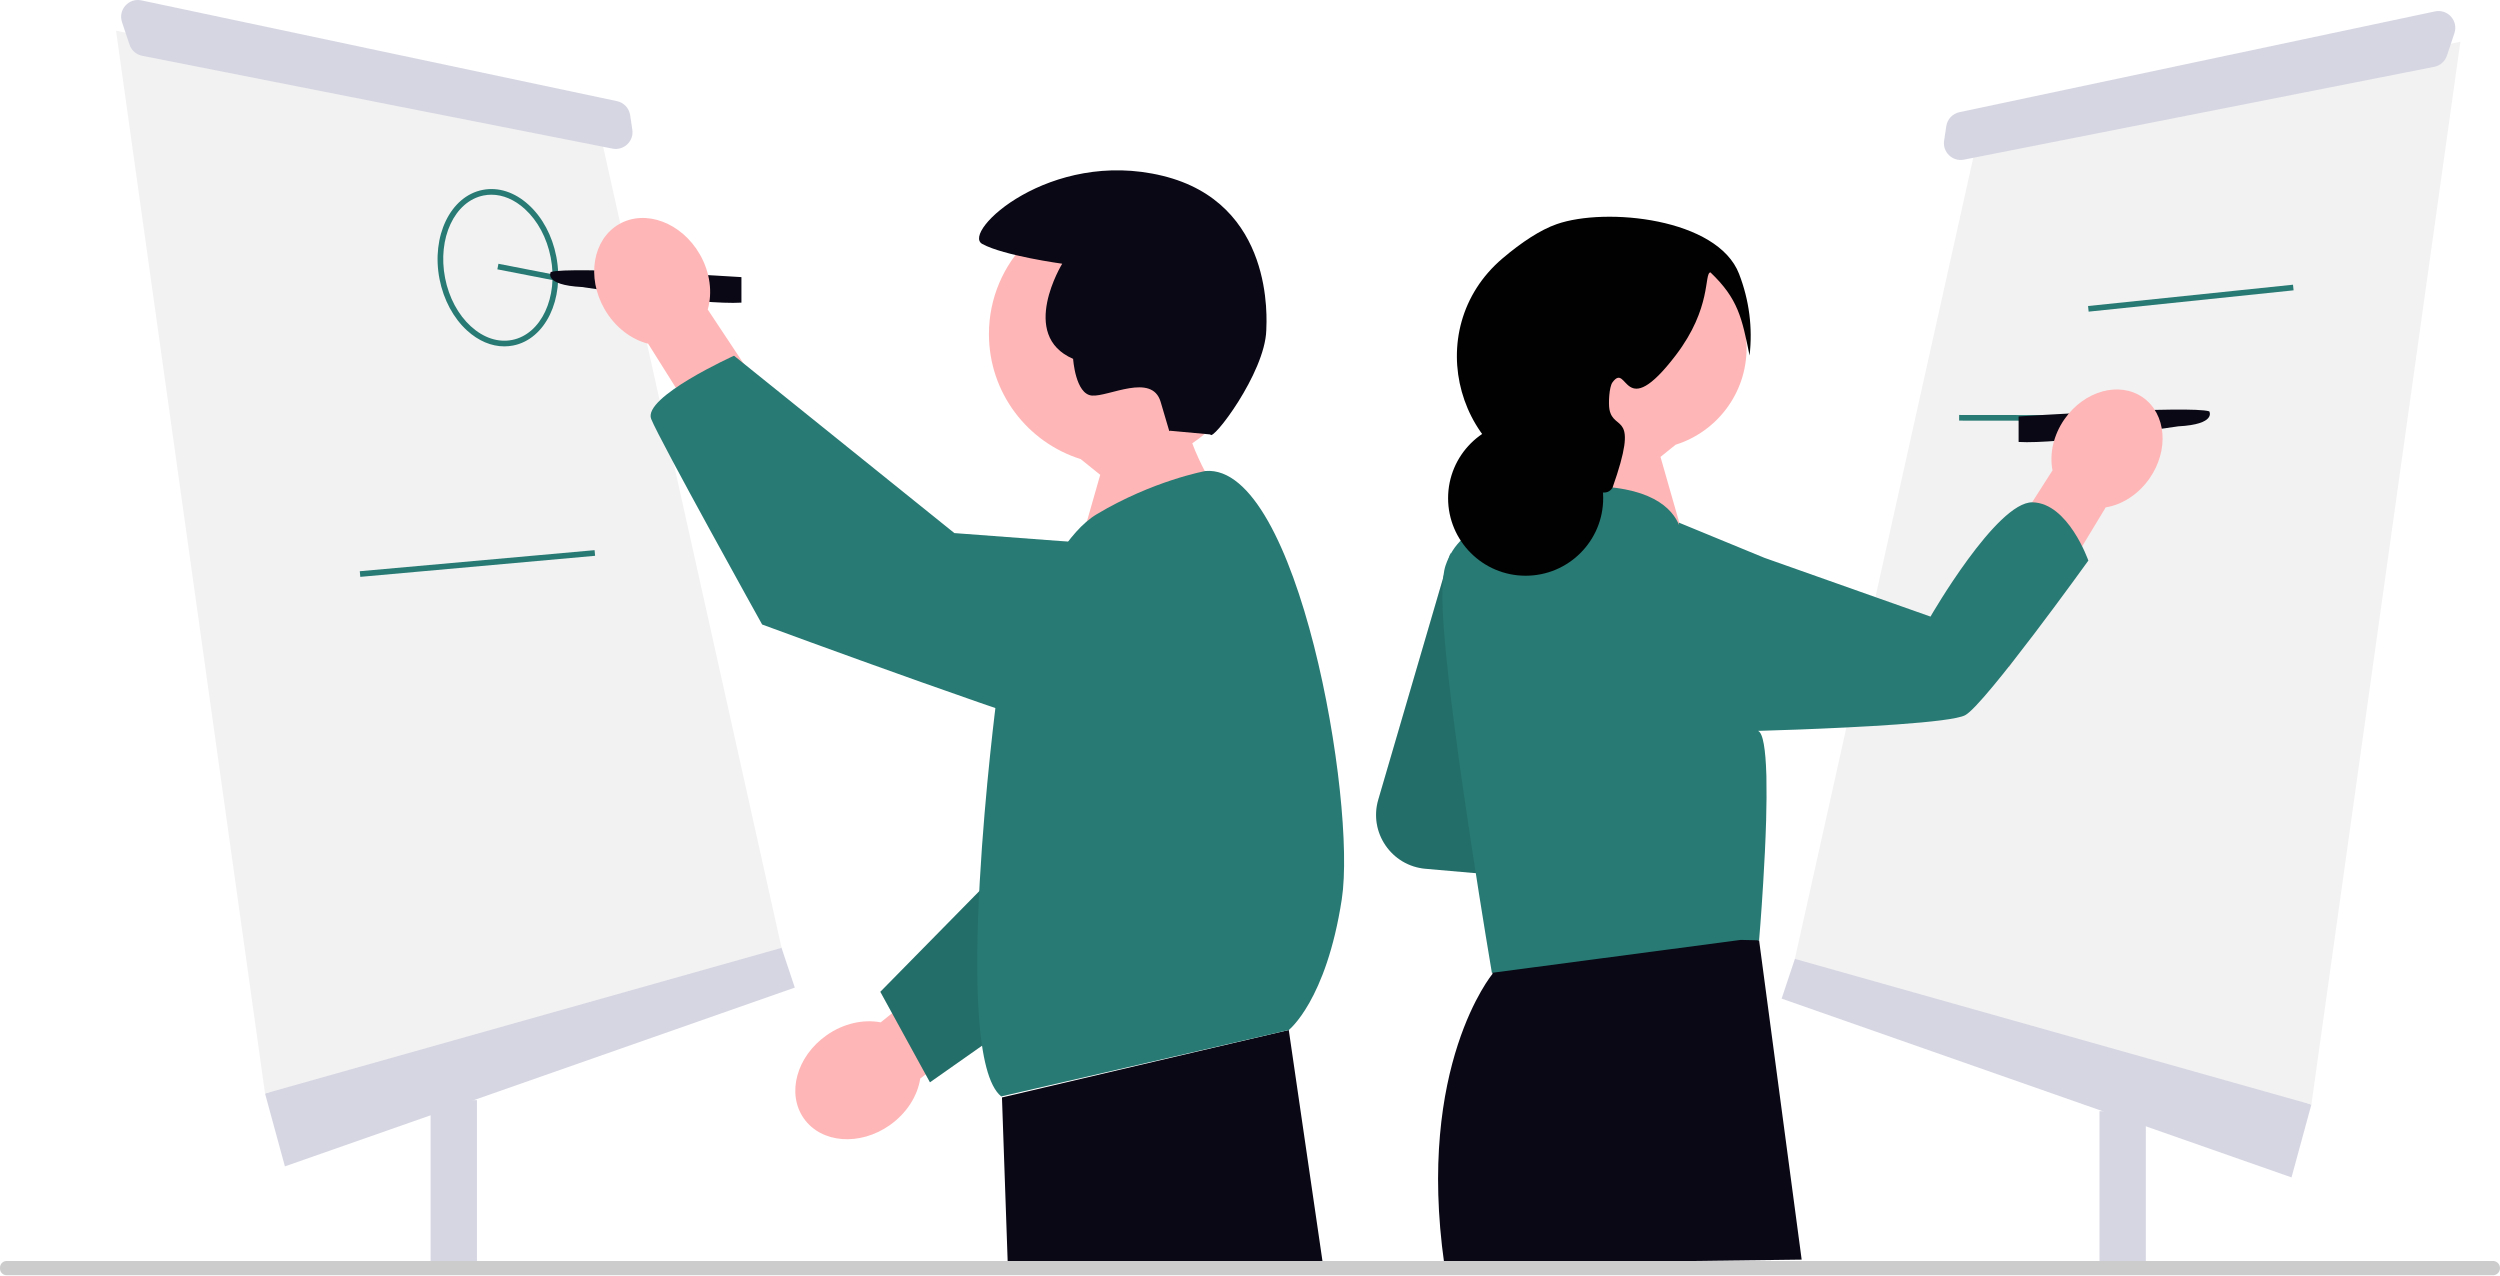
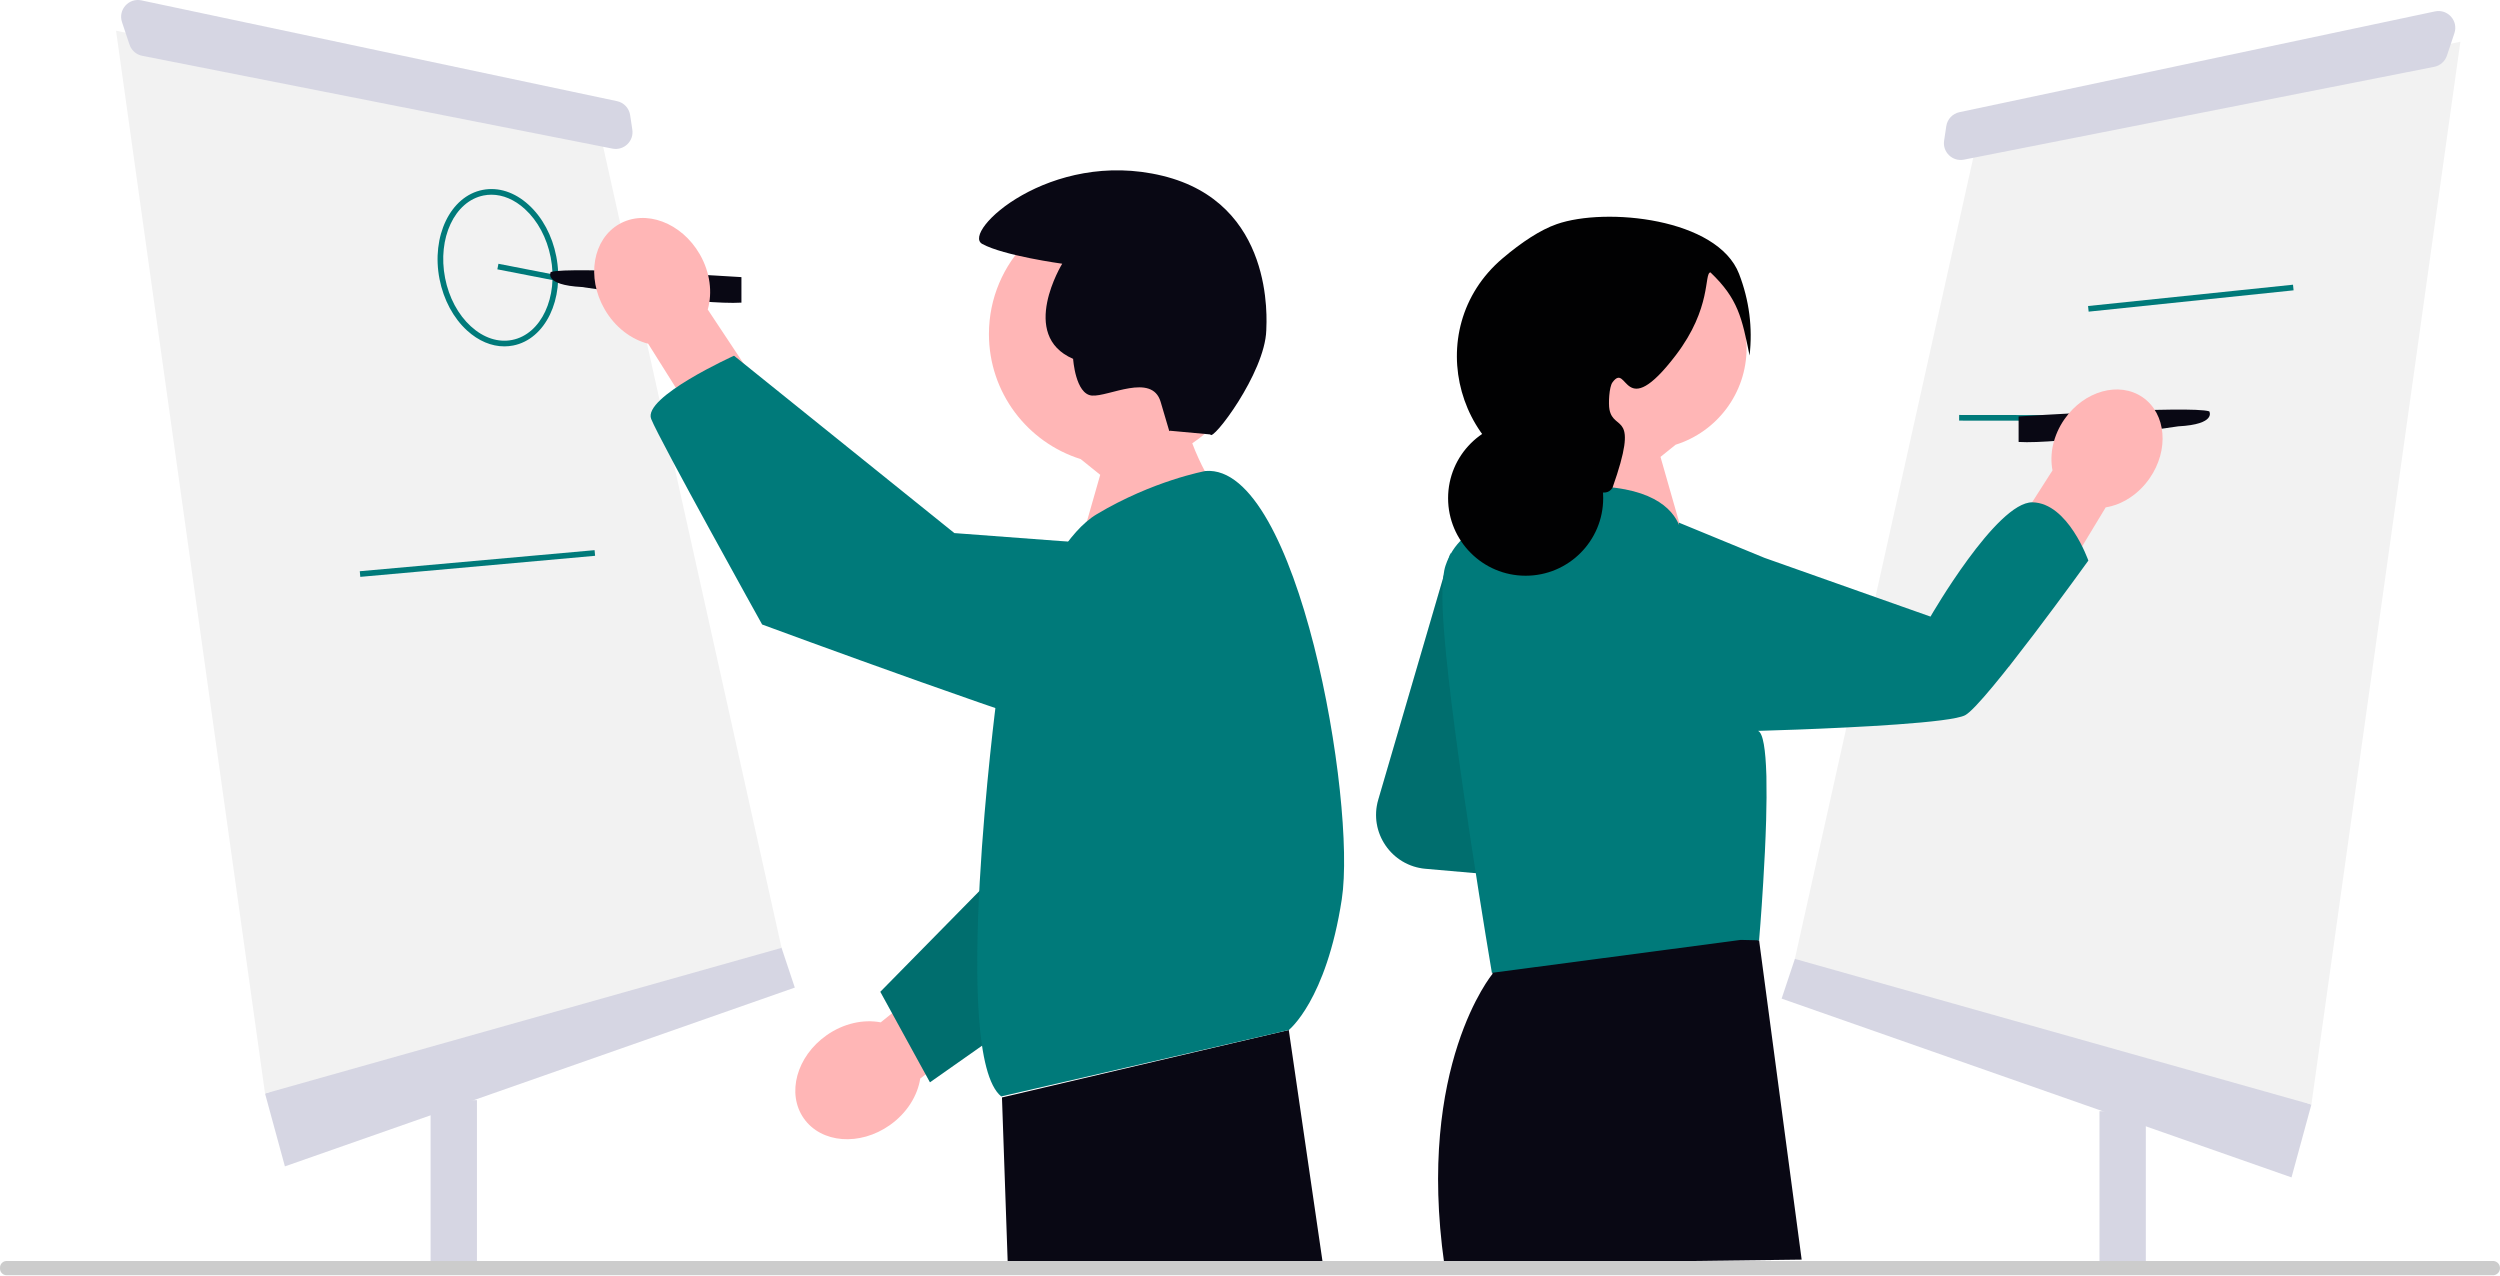
<svg xmlns="http://www.w3.org/2000/svg" width="1158.891" height="591.138" viewBox="0 0 1158.891 591.138" role="img" artist="Katerina Limpitsouni" source="https://undraw.co/">
  <rect x="973.228" y="515.098" width="21.487" height="71.079" fill="#d6d6e3" />
  <polygon points="850.443 432.219 832.026 444.497 825.886 462.915 1062.247 545.795 1071.456 512.029 850.443 432.219" fill="#d6d6e3" />
  <polygon points="916.44 65.398 832.026 444.497 1071.456 512.029 1140.523 19.354 916.44 65.398" fill="#f2f2f2" />
  <path d="M1128.406,30.975l-218.004,43.027c-5.282,1.043-10.002-3.466-9.201-8.791l1.016-6.755c.483-3.209,2.907-5.782,6.081-6.454l220.469-46.714c5.883-1.247,10.896,4.367,8.994,10.072l-3.481,10.442c-.885,2.656-3.129,4.631-5.875,5.173Z" fill="#d6d6e3" />
-   <rect x="962.772" y="137.825" width="2.625" height="111.829" transform="translate(769.1851 1157.59) rotate(-89.93103)" fill="#287a74" />
-   <rect x="967.811" y="136.907" width="95.516" height="2.627" transform="translate(-8.85049 105.8179) rotate(-5.93875)" fill="#287a74" />
-   <path d="M672.367,256.307l-33.464,114.392c-4.444,15.19,6.119,30.649,21.886,32.029l36.517,3.196-24.939-149.618Z" fill="#287a74" />
+   <rect x="962.772" y="137.825" width="2.625" height="111.829" transform="translate(769.1851 1157.59) rotate(-89.93103)" fill="#007a7a" />
+   <rect x="967.811" y="136.907" width="95.516" height="2.627" transform="translate(-8.85049 105.8179) rotate(-5.93875)" fill="#007a7a" />
+   <path d="M672.367,256.307l-33.464,114.392c-4.444,15.19,6.119,30.649,21.886,32.029l36.517,3.196-24.939-149.618Z" fill="#007a7a" />
  <path d="M672.367,256.307l-33.464,114.392c-4.444,15.19,6.119,30.649,21.886,32.029l36.517,3.196-24.939-149.618Z" opacity=".1" />
  <path d="M935.737,204.871v-11.826s79.763-5.144,88.388-2.36c0,0,3.536,5.991-14.398,6.947,0,0-55.808,8.401-73.99,7.239Z" fill="#090814" />
  <path d="M976.103,235.204l-44.762,74.028-21.076-26.702,41.19-64.489c-1.463-7.503.309-16.211,5.545-23.732,9.162-13.159,25.418-17.679,36.308-10.096,10.89,7.583,12.291,24.397,3.128,37.556-5.237,7.521-12.789,12.204-20.334,13.434Z" fill="#ffb6b6" />
  <path d="M697.038,414.662l-5.375,18.282.182,18.537s-35.355,42.523-22.33,134.499l165.657-2.077-19.733-148.001-118.401-21.24Z" fill="#090814" />
  <path d="M715.684,161.324c0-25.945,21.033-46.978,46.978-46.978,25.945,0,46.978,21.033,46.978,46.978,0,21.042-13.835,38.85-32.903,44.831l-7.004,5.643,12.574,44.01-14.652,10.365-46.297-38.581s10.002-12.739,15.365-27.104c-12.677-8.413-21.039-22.809-21.039-39.164Z" fill="#ffb6b6" />
-   <path d="M942.14,232.854c-16.586-.253-47.246,52.974-47.246,52.974l-25.186-8.907-51.799-18.338-39.699-16.339.175,1.2c-.156-.376-.326-.756-.513-1.14-4.173-8.6-16.297-18.718-50.715-16.712l-16.207,12.792-2.204,1.752s-10.226-.885-20.416,3.18c-7.372,2.963-14.743,8.492-18.23,18.826-1.807,5.33-1.807,16.351-.723,30.353,3.921,50.697,22.193,158.472,22.193,158.472l115.354-15.27,8.51.199s1.012-11.617,1.915-26.83c.56-8.925,1.066-19.061,1.355-28.818.199-7.155.253-14.093.126-20.199-.018-.38-.018-.759-.036-1.139-.343-11.147-1.463-19.223-3.866-20.109,0,0,7.462-.199,18.23-.596,26.017-.976,71.366-3.162,77.834-6.685,9.142-4.969,57.075-71.655,57.075-71.655,0,0-9.323-26.74-25.927-27.011Z" fill="#287a74" />
+   <path d="M942.14,232.854c-16.586-.253-47.246,52.974-47.246,52.974l-25.186-8.907-51.799-18.338-39.699-16.339.175,1.2c-.156-.376-.326-.756-.513-1.14-4.173-8.6-16.297-18.718-50.715-16.712l-16.207,12.792-2.204,1.752s-10.226-.885-20.416,3.18c-7.372,2.963-14.743,8.492-18.23,18.826-1.807,5.33-1.807,16.351-.723,30.353,3.921,50.697,22.193,158.472,22.193,158.472l115.354-15.27,8.51.199s1.012-11.617,1.915-26.83c.56-8.925,1.066-19.061,1.355-28.818.199-7.155.253-14.093.126-20.199-.018-.38-.018-.759-.036-1.139-.343-11.147-1.463-19.223-3.866-20.109,0,0,7.462-.199,18.23-.596,26.017-.976,71.366-3.162,77.834-6.685,9.142-4.969,57.075-71.655,57.075-71.655,0,0-9.323-26.74-25.927-27.011Z" fill="#007a7a" />
  <path d="M811.028,164.792c-3.549-17.361-5.251-26.255-18.15-38.536-3.062.433.808,16.308-16.067,38.422-24.531,32.146-22.086,2.672-29.34,12.574-1.575,2.15-1.915,9.906-1.397,12.574,2.045,10.544,14.147.248,1.397,36.326-1.897,2.806-4.133,2.124-6.986,2.096-.221-.002,1.226-.278-4.191-1.397-2.586-.534-6.205-1.165-10.544-1.896-50.403-8.491-68.2-72.089-29.242-105.177,8.864-7.528,17.563-13.234,25.115-15.877,22.748-7.963,74.577-2.787,84.528,23.053,4.747,12.326,6.332,24.956,4.877,37.837Z" fill="#010102" />
  <circle cx="707.219" cy="230.933" r="35.948" fill="#010102" />
  <rect x="199.603" y="509.987" width="21.487" height="77.643" transform="translate(420.6937 1097.616) rotate(-180)" fill="#d6d6e3" />
  <polygon points="343.876 427.107 362.293 439.385 368.433 457.803 132.071 540.683 122.863 506.917 343.876 427.107" fill="#d6d6e3" />
  <polygon points="277.879 60.287 362.293 439.385 122.863 506.917 53.796 14.242 277.879 60.287" fill="#f2f2f2" />
  <path d="M65.913,25.863l218.004,43.027c5.282,1.043,10.002-3.466,9.201-8.791l-1.016-6.755c-.483-3.209-2.907-5.782-6.081-6.454L65.552.175c-5.883-1.247-10.896,4.367-8.994,10.072l3.481,10.442c.885,2.656,3.129,4.631,5.875,5.173Z" fill="#d6d6e3" />
-   <path d="M233.79,160.564c-5.989,0-11.992-2.523-17.259-7.326-6.362-5.801-10.901-14.263-12.779-23.828-3.906-19.887,5.051-38.45,19.967-41.38,7.301-1.433,14.885,1.026,21.356,6.928,6.362,5.801,10.901,14.263,12.779,23.828,3.906,19.887-5.051,38.45-19.967,41.38-1.359.267-2.727.399-4.097.399ZM227.799,90.259c-1.197,0-2.39.114-3.574.347-13.496,2.651-21.523,19.831-17.896,38.299,1.77,9.015,6.022,16.968,11.972,22.393,5.841,5.327,12.614,7.566,19.08,6.291,13.496-2.651,21.523-19.831,17.896-38.299h0c-1.77-9.015-6.022-16.968-11.972-22.393-4.771-4.351-10.167-6.638-15.506-6.638Z" fill="#287a74" />
-   <rect x="243.555" y="111.973" width="2.625" height="28.66" transform="translate(74.07106 342.5001) rotate(-78.97581)" fill="#287a74" />
+   <path d="M233.79,160.564c-5.989,0-11.992-2.523-17.259-7.326-6.362-5.801-10.901-14.263-12.779-23.828-3.906-19.887,5.051-38.45,19.967-41.38,7.301-1.433,14.885,1.026,21.356,6.928,6.362,5.801,10.901,14.263,12.779,23.828,3.906,19.887-5.051,38.45-19.967,41.38-1.359.267-2.727.399-4.097.399ZM227.799,90.259c-1.197,0-2.39.114-3.574.347-13.496,2.651-21.523,19.831-17.896,38.299,1.77,9.015,6.022,16.968,11.972,22.393,5.841,5.327,12.614,7.566,19.08,6.291,13.496-2.651,21.523-19.831,17.896-38.299h0c-1.77-9.015-6.022-16.968-11.972-22.393-4.771-4.351-10.167-6.638-15.506-6.638Z" fill="#007a7a" />
+   <rect x="243.555" y="111.973" width="2.625" height="28.66" transform="translate(74.07106 342.5001) rotate(-78.97581)" fill="#007a7a" />
  <path d="M343.697,140.288v-11.826s-79.763-5.144-88.388-2.36c0,0-3.536,5.991,14.398,6.947,0,0,55.808,8.401,73.99,7.239Z" fill="#090814" />
  <path d="M328.08,143.483l50.684,76.429-35.138,8.109-43.159-68.685c-7.854-1.995-15.399-7.637-20.235-16.062-8.463-14.741-5.434-32.369,6.765-39.373,12.2-7.004,28.95-.732,37.413,14.009,4.837,8.425,5.905,17.785,3.668,25.574Z" fill="#ffb6b6" />
  <path d="M579.876,154.868c0-33.537-27.187-60.724-60.724-60.724-33.537,0-60.724,27.187-60.724,60.724,0,27.198,17.883,50.217,42.531,57.948l9.053,7.294-16.254,56.888,18.939,13.398,59.844-49.87s-12.928-16.467-19.861-35.035c16.387-10.875,27.195-29.484,27.195-50.624Z" fill="#ffb6b6" />
  <path d="M408.262,473.917l71.433-57.512,11.312,34.241-64.416,49.304c-1.263,8.004-6.186,16.037-14.129,21.629-13.899,9.786-31.731,8.394-39.829-3.108-8.098-11.502-3.397-28.76,10.502-38.545,7.943-5.593,17.165-7.519,25.127-6.009Z" fill="#ffb6b6" />
-   <polygon points="592.521 387.875 592.59 388.162 431.088 501.708 408.078 459.755 485.632 380.883 592.521 387.875" fill="#287a74" />
+   <polygon points="592.521 387.875 592.59 388.162 431.088 501.708 408.078 459.755 485.632 380.883 592.521 387.875" fill="#007a7a" />
  <polygon points="592.521 387.875 592.59 388.162 431.088 501.708 408.078 459.755 485.632 380.883 592.521 387.875" opacity=".1" />
  <polygon points="597.417 477.47 464.468 508.727 467.117 584.865 613.081 584.865 597.417 477.47" fill="#090814" />
-   <path d="M558.828,218.335s-24.36,4.423-50.511,20.088c-26.152,15.664-46.361,85.478-46.361,85.478,0,0-21.511,165.163,2.173,184.357l133.287-30.787s17.36-13.561,24.579-60.635c6.934-45.218-20.271-201.975-63.167-198.501Z" fill="#287a74" />
-   <path d="M538.83,254.34l-96.433-7.225-102.139-82.218s-42.473,19.188-38.393,29.338,51.432,95.257,51.432,95.257c0,0,140.333,51.841,157.192,53.967s28.34-89.119,28.34-89.119Z" fill="#287a74" />
+   <path d="M558.828,218.335s-24.36,4.423-50.511,20.088c-26.152,15.664-46.361,85.478-46.361,85.478,0,0-21.511,165.163,2.173,184.357l133.287-30.787s17.36-13.561,24.579-60.635c6.934-45.218-20.271-201.975-63.167-198.501Z" fill="#007a7a" />
+   <path d="M538.83,254.34l-96.433-7.225-102.139-82.218s-42.473,19.188-38.393,29.338,51.432,95.257,51.432,95.257c0,0,140.333,51.841,157.192,53.967s28.34-89.119,28.34-89.119Z" fill="#007a7a" />
  <path d="M542.363,199.668l18.724,1.723c.661,3.762,25.271-28.358,25.907-48.265.149-4.67,3.982-59.009-48.164-71.651-52.147-12.643-93.417,26.136-83.513,31.598,9.904,5.462,37.075,9.176,37.075,9.176,0,0-20.321,33.17,5.059,44.098,0,0,1.042,16.341,8.693,17.023,7.65.682,27.856-10.702,31.873,2.898l4.017,13.599" fill="#090814" />
-   <rect x="166.679" y="259.906" width="109.281" height="2.626" transform="translate(-22.45396 20.81893) rotate(-5.12605)" fill="#287a74" />
+   <rect x="166.679" y="259.906" width="109.281" height="2.626" transform="translate(-22.45396 20.81893) rotate(-5.12605)" fill="#007a7a" />
  <path d="M1156,591.138H2.851c-1.699-.13-2.954-1.607-2.844-3.306-.11-1.681,1.145-3.158,2.844-3.288h1153.149c1.497.184,2.678,1.367,2.862,2.862.24,1.829-1.033,3.49-2.862,3.732Z" fill="#ccc" />
</svg>
